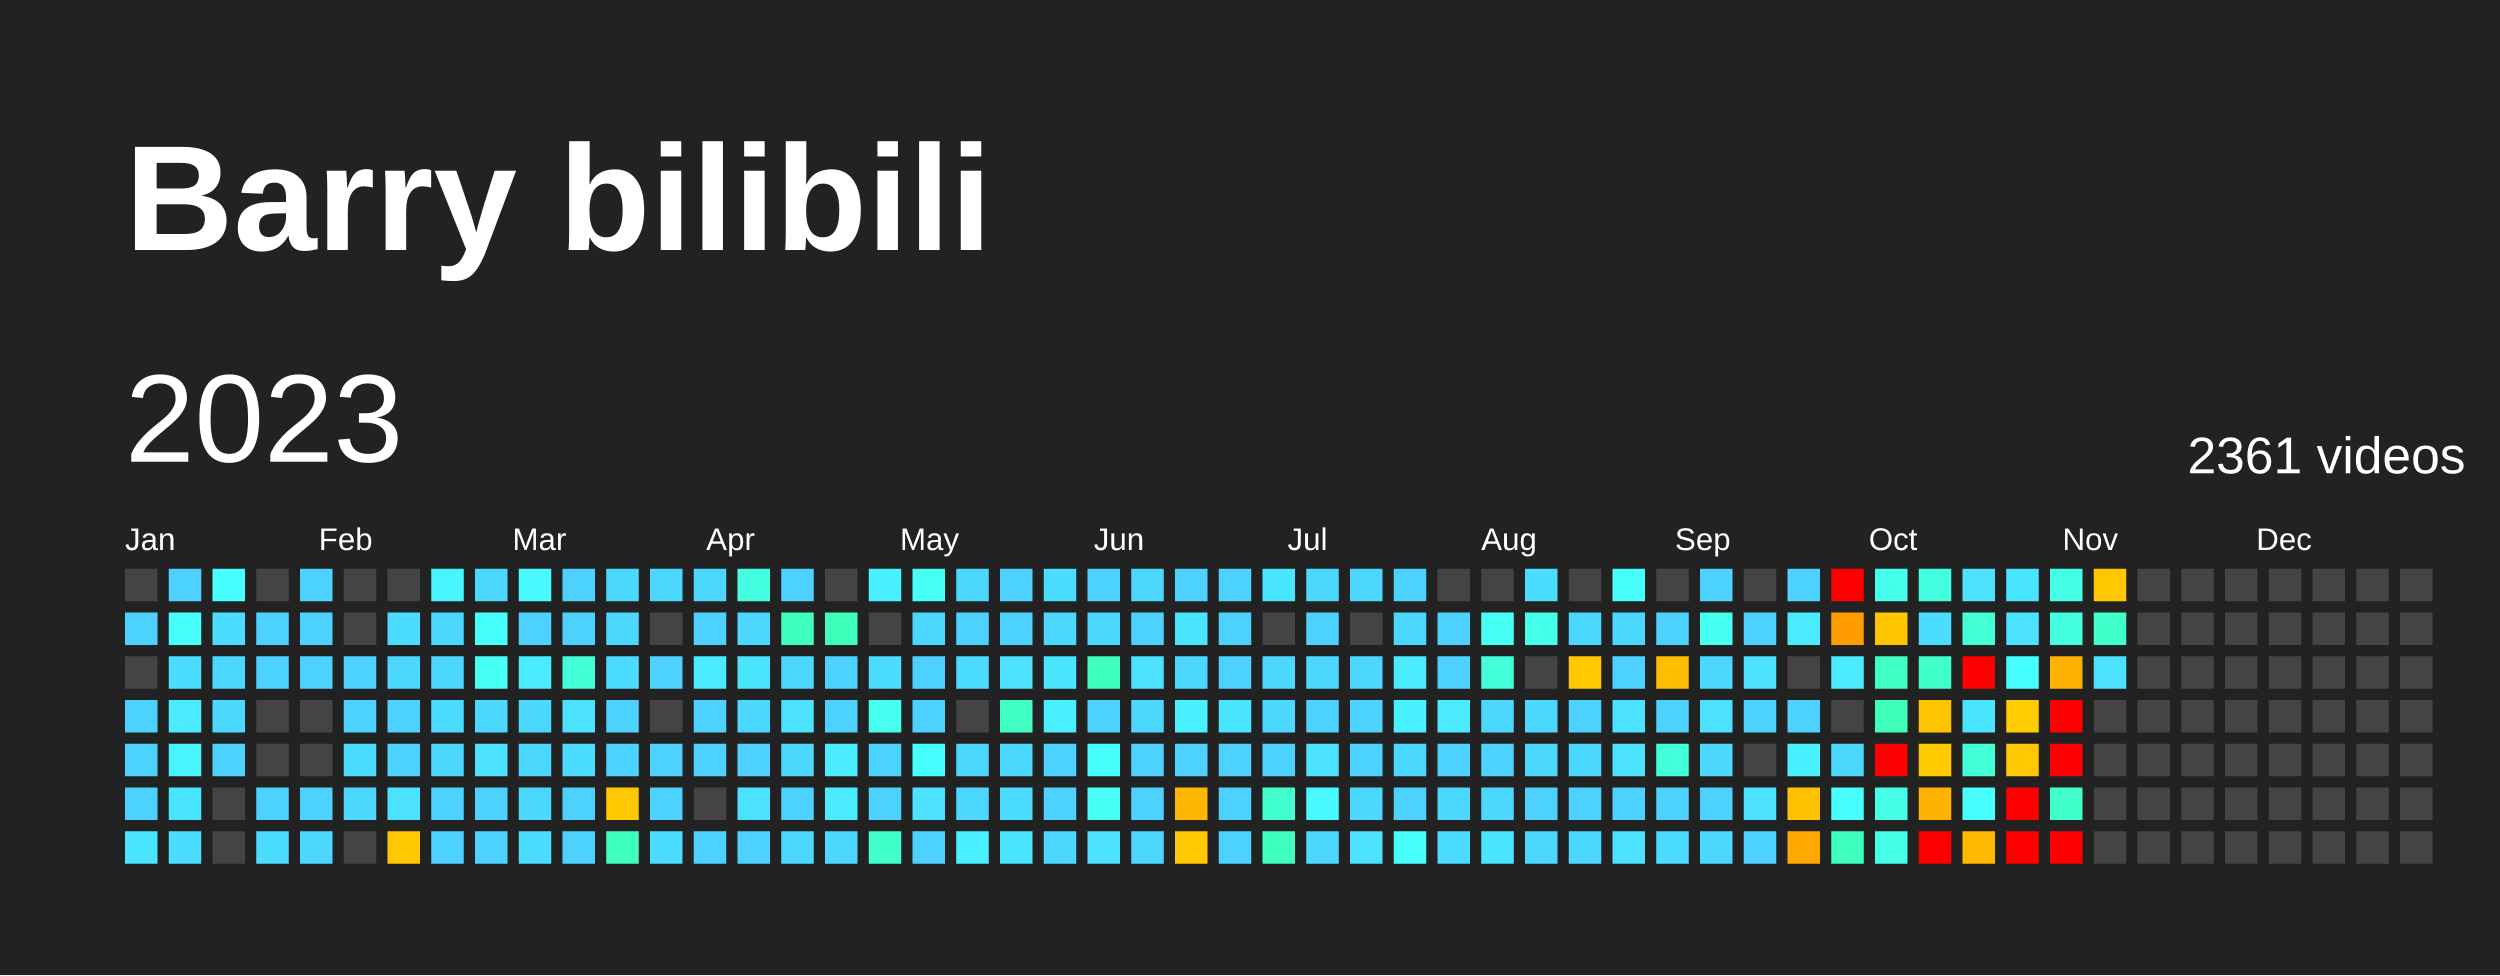
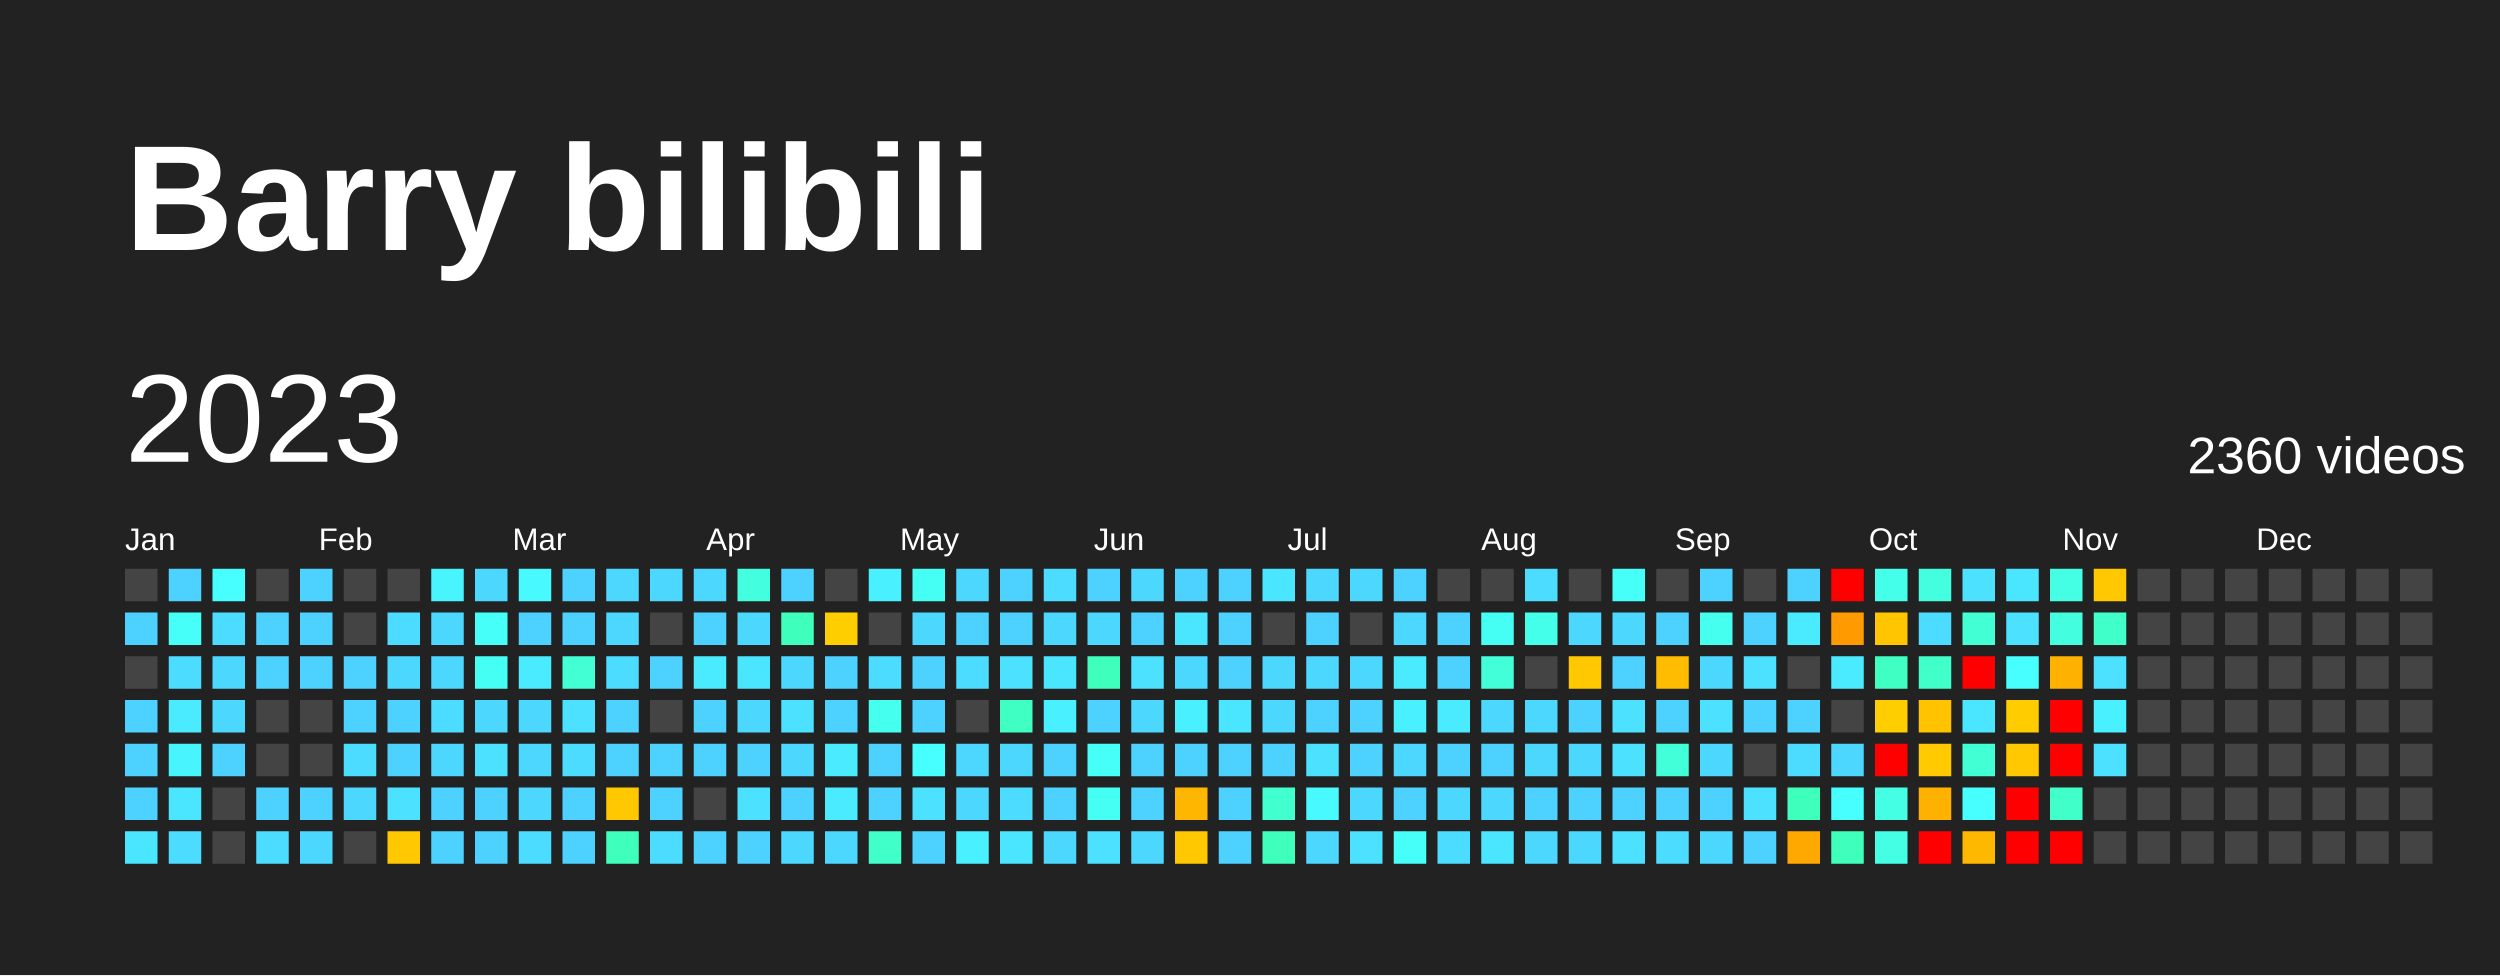
<svg xmlns="http://www.w3.org/2000/svg" baseProfile="full" height="78mm" version="1.1" viewBox="0,0,200,78" width="200mm">
  <defs />
  <rect fill="#222222" height="78" width="200" x="0" y="0" />
  <text fill="#FFFFFF" style="font-size:12px; font-family:Arial; font-weight:bold;" x="10" y="20">Barry bilibili</text>
  <text dominant-baseline="hanging" fill="#FFFFFF" style="font-size:10.0px; font-family:Arial;" x="10" y="30">2023</text>
-   <text dominant-baseline="hanging" fill="#FFFFFF" style="font-size:4.125px; font-family:Arial;" x="175" y="35">2361 videos</text>
+   <text dominant-baseline="hanging" fill="#FFFFFF" style="font-size:4.125px; font-family:Arial;" x="175" y="35">2360 videos</text>
  <text fill="#FFFFFF" style="font-size:2.5px; font-family:Arial" x="10.0" y="44">Jan</text>
  <text fill="#FFFFFF" style="font-size:2.5px; font-family:Arial" x="25.5" y="44">Feb</text>
  <text fill="#FFFFFF" style="font-size:2.5px; font-family:Arial" x="41.0" y="44">Mar</text>
  <text fill="#FFFFFF" style="font-size:2.5px; font-family:Arial" x="56.5" y="44">Apr</text>
  <text fill="#FFFFFF" style="font-size:2.5px; font-family:Arial" x="72.0" y="44">May</text>
  <text fill="#FFFFFF" style="font-size:2.5px; font-family:Arial" x="87.5" y="44">Jun</text>
  <text fill="#FFFFFF" style="font-size:2.5px; font-family:Arial" x="103.0" y="44">Jul</text>
  <text fill="#FFFFFF" style="font-size:2.5px; font-family:Arial" x="118.5" y="44">Aug</text>
  <text fill="#FFFFFF" style="font-size:2.5px; font-family:Arial" x="134.0" y="44">Sep</text>
  <text fill="#FFFFFF" style="font-size:2.5px; font-family:Arial" x="149.5" y="44">Oct</text>
  <text fill="#FFFFFF" style="font-size:2.5px; font-family:Arial" x="165.0" y="44">Nov</text>
  <text fill="#FFFFFF" style="font-size:2.5px; font-family:Arial" x="180.5" y="44">Dec</text>
  <rect fill="#444444" height="2.6" width="2.6" x="10.0" y="45.5" />
  <rect fill="#4dd2ff" height="2.6" width="2.6" x="10.0" y="49.0" />
  <rect fill="#444444" height="2.6" width="2.6" x="10.0" y="52.5" />
  <rect fill="#4dd2ff" height="2.6" width="2.6" x="10.0" y="56.0" />
  <rect fill="#4dd2ff" height="2.6" width="2.6" x="10.0" y="59.5" />
  <rect fill="#4dd2ff" height="2.6" width="2.6" x="10.0" y="63.0" />
  <rect fill="#4ae6ff" height="2.6" width="2.6" x="10.0" y="66.5" />
  <rect fill="#4dd2ff" height="2.6" width="2.6" x="13.5" y="45.5" />
-   <rect fill="#46fffa" height="2.6" width="2.6" x="13.5" y="49.0" />
+   <rect fill="#46fff9" height="2.6" width="2.6" x="13.5" y="49.0" />
  <rect fill="#4cdcff" height="2.6" width="2.6" x="13.5" y="52.5" />
  <rect fill="#4aebff" height="2.6" width="2.6" x="13.5" y="56.0" />
  <rect fill="#48f5ff" height="2.6" width="2.6" x="13.5" y="59.5" />
  <rect fill="#4ae6ff" height="2.6" width="2.6" x="13.5" y="63.0" />
  <rect fill="#4cdcff" height="2.6" width="2.6" x="13.5" y="66.5" />
  <rect fill="#47ffff" height="2.6" width="2.6" x="17.0" y="45.5" />
  <rect fill="#4cdcff" height="2.6" width="2.6" x="17.0" y="49.0" />
  <rect fill="#4cd7ff" height="2.6" width="2.6" x="17.0" y="52.5" />
  <rect fill="#4cd7ff" height="2.6" width="2.6" x="17.0" y="56.0" />
  <rect fill="#4dd2ff" height="2.6" width="2.6" x="17.0" y="59.5" />
  <rect fill="#444444" height="2.6" width="2.6" x="17.0" y="63.0" />
  <rect fill="#444444" height="2.6" width="2.6" x="17.0" y="66.5" />
  <rect fill="#444444" height="2.6" width="2.6" x="20.5" y="45.5" />
  <rect fill="#4dd2ff" height="2.6" width="2.6" x="20.5" y="49.0" />
  <rect fill="#4dd2ff" height="2.6" width="2.6" x="20.5" y="52.5" />
  <rect fill="#444444" height="2.6" width="2.6" x="20.5" y="56.0" />
  <rect fill="#444444" height="2.6" width="2.6" x="20.5" y="59.5" />
  <rect fill="#4dd2ff" height="2.6" width="2.6" x="20.5" y="63.0" />
  <rect fill="#4cdcff" height="2.6" width="2.6" x="20.5" y="66.5" />
  <rect fill="#4dd2ff" height="2.6" width="2.6" x="24.0" y="45.5" />
  <rect fill="#4dd2ff" height="2.6" width="2.6" x="24.0" y="49.0" />
  <rect fill="#4dd2ff" height="2.6" width="2.6" x="24.0" y="52.5" />
  <rect fill="#444444" height="2.6" width="2.6" x="24.0" y="56.0" />
  <rect fill="#444444" height="2.6" width="2.6" x="24.0" y="59.5" />
  <rect fill="#4dd2ff" height="2.6" width="2.6" x="24.0" y="63.0" />
  <rect fill="#4cd7ff" height="2.6" width="2.6" x="24.0" y="66.5" />
  <rect fill="#444444" height="2.6" width="2.6" x="27.5" y="45.5" />
  <rect fill="#444444" height="2.6" width="2.6" x="27.5" y="49.0" />
  <rect fill="#4dd2ff" height="2.6" width="2.6" x="27.5" y="52.5" />
  <rect fill="#4dd2ff" height="2.6" width="2.6" x="27.5" y="56.0" />
  <rect fill="#4cdcff" height="2.6" width="2.6" x="27.5" y="59.5" />
  <rect fill="#4cd7ff" height="2.6" width="2.6" x="27.5" y="63.0" />
  <rect fill="#444444" height="2.6" width="2.6" x="27.5" y="66.5" />
  <rect fill="#444444" height="2.6" width="2.6" x="31.0" y="45.5" />
  <rect fill="#4cdcff" height="2.6" width="2.6" x="31.0" y="49.0" />
  <rect fill="#4cd7ff" height="2.6" width="2.6" x="31.0" y="52.5" />
  <rect fill="#4dd2ff" height="2.6" width="2.6" x="31.0" y="56.0" />
  <rect fill="#4dd2ff" height="2.6" width="2.6" x="31.0" y="59.5" />
  <rect fill="#4be1ff" height="2.6" width="2.6" x="31.0" y="63.0" />
  <rect fill="#ffc800" height="2.6" width="2.6" x="31.0" y="66.5" />
  <rect fill="#48f5ff" height="2.6" width="2.6" x="34.5" y="45.5" />
  <rect fill="#4cd7ff" height="2.6" width="2.6" x="34.5" y="49.0" />
  <rect fill="#4cd7ff" height="2.6" width="2.6" x="34.5" y="52.5" />
  <rect fill="#4cdcff" height="2.6" width="2.6" x="34.5" y="56.0" />
  <rect fill="#4cd7ff" height="2.6" width="2.6" x="34.5" y="59.5" />
  <rect fill="#4dd2ff" height="2.6" width="2.6" x="34.5" y="63.0" />
  <rect fill="#4dd2ff" height="2.6" width="2.6" x="34.5" y="66.5" />
  <rect fill="#4cd7ff" height="2.6" width="2.6" x="38.0" y="45.5" />
-   <rect fill="#46fffa" height="2.6" width="2.6" x="38.0" y="49.0" />
-   <rect fill="#46fff5" height="2.6" width="2.6" x="38.0" y="52.5" />
+   <rect fill="#46fff9" height="2.6" width="2.6" x="38.0" y="49.0" />
+   <rect fill="#46fff4" height="2.6" width="2.6" x="38.0" y="52.5" />
  <rect fill="#4cd7ff" height="2.6" width="2.6" x="38.0" y="56.0" />
  <rect fill="#4be1ff" height="2.6" width="2.6" x="38.0" y="59.5" />
  <rect fill="#4dd2ff" height="2.6" width="2.6" x="38.0" y="63.0" />
  <rect fill="#4dd2ff" height="2.6" width="2.6" x="38.0" y="66.5" />
  <rect fill="#48faff" height="2.6" width="2.6" x="41.5" y="45.5" />
  <rect fill="#4dd2ff" height="2.6" width="2.6" x="41.5" y="49.0" />
  <rect fill="#4aebff" height="2.6" width="2.6" x="41.5" y="52.5" />
  <rect fill="#4cd7ff" height="2.6" width="2.6" x="41.5" y="56.0" />
  <rect fill="#4cd7ff" height="2.6" width="2.6" x="41.5" y="59.5" />
  <rect fill="#4cd7ff" height="2.6" width="2.6" x="41.5" y="63.0" />
  <rect fill="#4cdcff" height="2.6" width="2.6" x="41.5" y="66.5" />
  <rect fill="#4dd2ff" height="2.6" width="2.6" x="45.0" y="45.5" />
  <rect fill="#4dd2ff" height="2.6" width="2.6" x="45.0" y="49.0" />
-   <rect fill="#42ffd5" height="2.6" width="2.6" x="45.0" y="52.5" />
+   <rect fill="#42ffd4" height="2.6" width="2.6" x="45.0" y="52.5" />
  <rect fill="#4be1ff" height="2.6" width="2.6" x="45.0" y="56.0" />
  <rect fill="#4cdcff" height="2.6" width="2.6" x="45.0" y="59.5" />
  <rect fill="#4dd2ff" height="2.6" width="2.6" x="45.0" y="63.0" />
  <rect fill="#4dd2ff" height="2.6" width="2.6" x="45.0" y="66.5" />
  <rect fill="#4cd7ff" height="2.6" width="2.6" x="48.5" y="45.5" />
  <rect fill="#4cd7ff" height="2.6" width="2.6" x="48.5" y="49.0" />
  <rect fill="#4cdcff" height="2.6" width="2.6" x="48.5" y="52.5" />
  <rect fill="#4dd2ff" height="2.6" width="2.6" x="48.5" y="56.0" />
  <rect fill="#4dd2ff" height="2.6" width="2.6" x="48.5" y="59.5" />
  <rect fill="#ffc800" height="2.6" width="2.6" x="48.5" y="63.0" />
-   <rect fill="#3fffbe" height="2.6" width="2.6" x="48.5" y="66.5" />
+   <rect fill="#3fffbd" height="2.6" width="2.6" x="48.5" y="66.5" />
  <rect fill="#4cd7ff" height="2.6" width="2.6" x="52.0" y="45.5" />
  <rect fill="#444444" height="2.6" width="2.6" x="52.0" y="49.0" />
  <rect fill="#4dd2ff" height="2.6" width="2.6" x="52.0" y="52.5" />
  <rect fill="#444444" height="2.6" width="2.6" x="52.0" y="56.0" />
  <rect fill="#4dd2ff" height="2.6" width="2.6" x="52.0" y="59.5" />
  <rect fill="#4dd2ff" height="2.6" width="2.6" x="52.0" y="63.0" />
  <rect fill="#4cdcff" height="2.6" width="2.6" x="52.0" y="66.5" />
  <rect fill="#4cd7ff" height="2.6" width="2.6" x="55.5" y="45.5" />
  <rect fill="#4dd2ff" height="2.6" width="2.6" x="55.5" y="49.0" />
  <rect fill="#4aebff" height="2.6" width="2.6" x="55.5" y="52.5" />
  <rect fill="#4dd2ff" height="2.6" width="2.6" x="55.5" y="56.0" />
  <rect fill="#4dd2ff" height="2.6" width="2.6" x="55.5" y="59.5" />
  <rect fill="#444444" height="2.6" width="2.6" x="55.5" y="63.0" />
  <rect fill="#4dd2ff" height="2.6" width="2.6" x="55.5" y="66.5" />
  <rect fill="#43ffdf" height="2.6" width="2.6" x="59.0" y="45.5" />
  <rect fill="#4cd7ff" height="2.6" width="2.6" x="59.0" y="49.0" />
  <rect fill="#4ae6ff" height="2.6" width="2.6" x="59.0" y="52.5" />
  <rect fill="#4cd7ff" height="2.6" width="2.6" x="59.0" y="56.0" />
  <rect fill="#4dd2ff" height="2.6" width="2.6" x="59.0" y="59.5" />
  <rect fill="#4be1ff" height="2.6" width="2.6" x="59.0" y="63.0" />
  <rect fill="#4dd2ff" height="2.6" width="2.6" x="59.0" y="66.5" />
  <rect fill="#4dd2ff" height="2.6" width="2.6" x="62.5" y="45.5" />
-   <rect fill="#3fffbe" height="2.6" width="2.6" x="62.5" y="49.0" />
+   <rect fill="#3fffbd" height="2.6" width="2.6" x="62.5" y="49.0" />
  <rect fill="#4cd7ff" height="2.6" width="2.6" x="62.5" y="52.5" />
  <rect fill="#4be1ff" height="2.6" width="2.6" x="62.5" y="56.0" />
  <rect fill="#4cd7ff" height="2.6" width="2.6" x="62.5" y="59.5" />
  <rect fill="#4dd2ff" height="2.6" width="2.6" x="62.5" y="63.0" />
  <rect fill="#4cd7ff" height="2.6" width="2.6" x="62.5" y="66.5" />
  <rect fill="#444444" height="2.6" width="2.6" x="66.0" y="45.5" />
-   <rect fill="#3effb9" height="2.6" width="2.6" x="66.0" y="49.0" />
+   <rect fill="#ffce00" height="2.6" width="2.6" x="66.0" y="49.0" />
  <rect fill="#4dd2ff" height="2.6" width="2.6" x="66.0" y="52.5" />
  <rect fill="#4dd2ff" height="2.6" width="2.6" x="66.0" y="56.0" />
  <rect fill="#4aebff" height="2.6" width="2.6" x="66.0" y="59.5" />
  <rect fill="#4aebff" height="2.6" width="2.6" x="66.0" y="63.0" />
  <rect fill="#4cd7ff" height="2.6" width="2.6" x="66.0" y="66.5" />
  <rect fill="#49f0ff" height="2.6" width="2.6" x="69.5" y="45.5" />
  <rect fill="#444444" height="2.6" width="2.6" x="69.5" y="49.0" />
  <rect fill="#4cdcff" height="2.6" width="2.6" x="69.5" y="52.5" />
  <rect fill="#45ffef" height="2.6" width="2.6" x="69.5" y="56.0" />
  <rect fill="#4dd2ff" height="2.6" width="2.6" x="69.5" y="59.5" />
  <rect fill="#4dd2ff" height="2.6" width="2.6" x="69.5" y="63.0" />
-   <rect fill="#40ffca" height="2.6" width="2.6" x="69.5" y="66.5" />
-   <rect fill="#46fff5" height="2.6" width="2.6" x="73.0" y="45.5" />
+   <rect fill="#40ffc9" height="2.6" width="2.6" x="69.5" y="66.5" />
+   <rect fill="#46fff4" height="2.6" width="2.6" x="73.0" y="45.5" />
  <rect fill="#4cd7ff" height="2.6" width="2.6" x="73.0" y="49.0" />
  <rect fill="#4dd2ff" height="2.6" width="2.6" x="73.0" y="52.5" />
  <rect fill="#4dd2ff" height="2.6" width="2.6" x="73.0" y="56.0" />
  <rect fill="#47ffff" height="2.6" width="2.6" x="73.0" y="59.5" />
  <rect fill="#4be1ff" height="2.6" width="2.6" x="73.0" y="63.0" />
  <rect fill="#4dd2ff" height="2.6" width="2.6" x="73.0" y="66.5" />
  <rect fill="#4cd7ff" height="2.6" width="2.6" x="76.5" y="45.5" />
  <rect fill="#4dd2ff" height="2.6" width="2.6" x="76.5" y="49.0" />
  <rect fill="#4cdcff" height="2.6" width="2.6" x="76.5" y="52.5" />
  <rect fill="#444444" height="2.6" width="2.6" x="76.5" y="56.0" />
  <rect fill="#4cd7ff" height="2.6" width="2.6" x="76.5" y="59.5" />
  <rect fill="#4cd7ff" height="2.6" width="2.6" x="76.5" y="63.0" />
  <rect fill="#49f0ff" height="2.6" width="2.6" x="76.5" y="66.5" />
  <rect fill="#4dd2ff" height="2.6" width="2.6" x="80.0" y="45.5" />
  <rect fill="#4dd2ff" height="2.6" width="2.6" x="80.0" y="49.0" />
  <rect fill="#4be1ff" height="2.6" width="2.6" x="80.0" y="52.5" />
-   <rect fill="#40ffc4" height="2.6" width="2.6" x="80.0" y="56.0" />
+   <rect fill="#40ffc3" height="2.6" width="2.6" x="80.0" y="56.0" />
  <rect fill="#4cd7ff" height="2.6" width="2.6" x="80.0" y="59.5" />
  <rect fill="#4cdcff" height="2.6" width="2.6" x="80.0" y="63.0" />
  <rect fill="#4ae6ff" height="2.6" width="2.6" x="80.0" y="66.5" />
  <rect fill="#4cdcff" height="2.6" width="2.6" x="83.5" y="45.5" />
  <rect fill="#4cd7ff" height="2.6" width="2.6" x="83.5" y="49.0" />
  <rect fill="#4ae6ff" height="2.6" width="2.6" x="83.5" y="52.5" />
  <rect fill="#49f0ff" height="2.6" width="2.6" x="83.5" y="56.0" />
  <rect fill="#4dd2ff" height="2.6" width="2.6" x="83.5" y="59.5" />
  <rect fill="#4dd2ff" height="2.6" width="2.6" x="83.5" y="63.0" />
  <rect fill="#4cd7ff" height="2.6" width="2.6" x="83.5" y="66.5" />
  <rect fill="#4dd2ff" height="2.6" width="2.6" x="87.0" y="45.5" />
  <rect fill="#4cd7ff" height="2.6" width="2.6" x="87.0" y="49.0" />
-   <rect fill="#3fffbe" height="2.6" width="2.6" x="87.0" y="52.5" />
+   <rect fill="#3fffbd" height="2.6" width="2.6" x="87.0" y="52.5" />
  <rect fill="#4dd2ff" height="2.6" width="2.6" x="87.0" y="56.0" />
-   <rect fill="#46fffa" height="2.6" width="2.6" x="87.0" y="59.5" />
-   <rect fill="#46fff5" height="2.6" width="2.6" x="87.0" y="63.0" />
+   <rect fill="#46fff9" height="2.6" width="2.6" x="87.0" y="59.5" />
+   <rect fill="#46fff4" height="2.6" width="2.6" x="87.0" y="63.0" />
  <rect fill="#4be1ff" height="2.6" width="2.6" x="87.0" y="66.5" />
  <rect fill="#4cd7ff" height="2.6" width="2.6" x="90.5" y="45.5" />
  <rect fill="#4dd2ff" height="2.6" width="2.6" x="90.5" y="49.0" />
  <rect fill="#4be1ff" height="2.6" width="2.6" x="90.5" y="52.5" />
  <rect fill="#4cd7ff" height="2.6" width="2.6" x="90.5" y="56.0" />
  <rect fill="#4dd2ff" height="2.6" width="2.6" x="90.5" y="59.5" />
  <rect fill="#4dd2ff" height="2.6" width="2.6" x="90.5" y="63.0" />
  <rect fill="#4cd7ff" height="2.6" width="2.6" x="90.5" y="66.5" />
  <rect fill="#4dd2ff" height="2.6" width="2.6" x="94.0" y="45.5" />
  <rect fill="#4ae6ff" height="2.6" width="2.6" x="94.0" y="49.0" />
  <rect fill="#4cd7ff" height="2.6" width="2.6" x="94.0" y="52.5" />
  <rect fill="#49f0ff" height="2.6" width="2.6" x="94.0" y="56.0" />
  <rect fill="#4dd2ff" height="2.6" width="2.6" x="94.0" y="59.5" />
  <rect fill="#ffb600" height="2.6" width="2.6" x="94.0" y="63.0" />
  <rect fill="#ffc800" height="2.6" width="2.6" x="94.0" y="66.5" />
  <rect fill="#4dd2ff" height="2.6" width="2.6" x="97.5" y="45.5" />
  <rect fill="#4dd2ff" height="2.6" width="2.6" x="97.5" y="49.0" />
  <rect fill="#4dd2ff" height="2.6" width="2.6" x="97.5" y="52.5" />
  <rect fill="#4ae6ff" height="2.6" width="2.6" x="97.5" y="56.0" />
  <rect fill="#4dd2ff" height="2.6" width="2.6" x="97.5" y="59.5" />
  <rect fill="#4dd2ff" height="2.6" width="2.6" x="97.5" y="63.0" />
  <rect fill="#4dd2ff" height="2.6" width="2.6" x="97.5" y="66.5" />
  <rect fill="#4ae6ff" height="2.6" width="2.6" x="101.0" y="45.5" />
  <rect fill="#444444" height="2.6" width="2.6" x="101.0" y="49.0" />
  <rect fill="#4cd7ff" height="2.6" width="2.6" x="101.0" y="52.5" />
  <rect fill="#4cd7ff" height="2.6" width="2.6" x="101.0" y="56.0" />
  <rect fill="#4dd2ff" height="2.6" width="2.6" x="101.0" y="59.5" />
-   <rect fill="#41ffcf" height="2.6" width="2.6" x="101.0" y="63.0" />
-   <rect fill="#3fffbe" height="2.6" width="2.6" x="101.0" y="66.5" />
+   <rect fill="#41ffce" height="2.6" width="2.6" x="101.0" y="63.0" />
+   <rect fill="#3fffbd" height="2.6" width="2.6" x="101.0" y="66.5" />
  <rect fill="#4cd7ff" height="2.6" width="2.6" x="104.5" y="45.5" />
  <rect fill="#4dd2ff" height="2.6" width="2.6" x="104.5" y="49.0" />
  <rect fill="#4cd7ff" height="2.6" width="2.6" x="104.5" y="52.5" />
  <rect fill="#4dd2ff" height="2.6" width="2.6" x="104.5" y="56.0" />
  <rect fill="#4be1ff" height="2.6" width="2.6" x="104.5" y="59.5" />
  <rect fill="#48faff" height="2.6" width="2.6" x="104.5" y="63.0" />
  <rect fill="#4cd7ff" height="2.6" width="2.6" x="104.5" y="66.5" />
  <rect fill="#4cd7ff" height="2.6" width="2.6" x="108.0" y="45.5" />
  <rect fill="#444444" height="2.6" width="2.6" x="108.0" y="49.0" />
  <rect fill="#4cd7ff" height="2.6" width="2.6" x="108.0" y="52.5" />
  <rect fill="#4dd2ff" height="2.6" width="2.6" x="108.0" y="56.0" />
  <rect fill="#4dd2ff" height="2.6" width="2.6" x="108.0" y="59.5" />
  <rect fill="#4cd7ff" height="2.6" width="2.6" x="108.0" y="63.0" />
  <rect fill="#4be1ff" height="2.6" width="2.6" x="108.0" y="66.5" />
  <rect fill="#4dd2ff" height="2.6" width="2.6" x="111.5" y="45.5" />
  <rect fill="#4cd7ff" height="2.6" width="2.6" x="111.5" y="49.0" />
  <rect fill="#4aebff" height="2.6" width="2.6" x="111.5" y="52.5" />
  <rect fill="#49f0ff" height="2.6" width="2.6" x="111.5" y="56.0" />
  <rect fill="#4cd7ff" height="2.6" width="2.6" x="111.5" y="59.5" />
  <rect fill="#4dd2ff" height="2.6" width="2.6" x="111.5" y="63.0" />
-   <rect fill="#46fffa" height="2.6" width="2.6" x="111.5" y="66.5" />
+   <rect fill="#46fff9" height="2.6" width="2.6" x="111.5" y="66.5" />
  <rect fill="#444444" height="2.6" width="2.6" x="115.0" y="45.5" />
  <rect fill="#4dd2ff" height="2.6" width="2.6" x="115.0" y="49.0" />
  <rect fill="#4dd2ff" height="2.6" width="2.6" x="115.0" y="52.5" />
  <rect fill="#4aebff" height="2.6" width="2.6" x="115.0" y="56.0" />
  <rect fill="#4dd2ff" height="2.6" width="2.6" x="115.0" y="59.5" />
  <rect fill="#4cd7ff" height="2.6" width="2.6" x="115.0" y="63.0" />
  <rect fill="#4cdcff" height="2.6" width="2.6" x="115.0" y="66.5" />
  <rect fill="#444444" height="2.6" width="2.6" x="118.5" y="45.5" />
-   <rect fill="#46fff5" height="2.6" width="2.6" x="118.5" y="49.0" />
-   <rect fill="#42ffda" height="2.6" width="2.6" x="118.5" y="52.5" />
+   <rect fill="#46fff4" height="2.6" width="2.6" x="118.5" y="49.0" />
+   <rect fill="#42ffd9" height="2.6" width="2.6" x="118.5" y="52.5" />
  <rect fill="#4cd7ff" height="2.6" width="2.6" x="118.5" y="56.0" />
  <rect fill="#4dd2ff" height="2.6" width="2.6" x="118.5" y="59.5" />
  <rect fill="#4cd7ff" height="2.6" width="2.6" x="118.5" y="63.0" />
  <rect fill="#4ae6ff" height="2.6" width="2.6" x="118.5" y="66.5" />
  <rect fill="#4cdcff" height="2.6" width="2.6" x="122.0" y="45.5" />
  <rect fill="#44ffea" height="2.6" width="2.6" x="122.0" y="49.0" />
  <rect fill="#444444" height="2.6" width="2.6" x="122.0" y="52.5" />
  <rect fill="#4cd7ff" height="2.6" width="2.6" x="122.0" y="56.0" />
  <rect fill="#4cd7ff" height="2.6" width="2.6" x="122.0" y="59.5" />
  <rect fill="#4dd2ff" height="2.6" width="2.6" x="122.0" y="63.0" />
  <rect fill="#4cd7ff" height="2.6" width="2.6" x="122.0" y="66.5" />
  <rect fill="#444444" height="2.6" width="2.6" x="125.5" y="45.5" />
  <rect fill="#4cd7ff" height="2.6" width="2.6" x="125.5" y="49.0" />
  <rect fill="#ffc800" height="2.6" width="2.6" x="125.5" y="52.5" />
  <rect fill="#4dd2ff" height="2.6" width="2.6" x="125.5" y="56.0" />
  <rect fill="#4cd7ff" height="2.6" width="2.6" x="125.5" y="59.5" />
  <rect fill="#4dd2ff" height="2.6" width="2.6" x="125.5" y="63.0" />
  <rect fill="#4cd7ff" height="2.6" width="2.6" x="125.5" y="66.5" />
-   <rect fill="#46fffa" height="2.6" width="2.6" x="129.0" y="45.5" />
+   <rect fill="#46fff9" height="2.6" width="2.6" x="129.0" y="45.5" />
  <rect fill="#4cd7ff" height="2.6" width="2.6" x="129.0" y="49.0" />
  <rect fill="#4dd2ff" height="2.6" width="2.6" x="129.0" y="52.5" />
  <rect fill="#4be1ff" height="2.6" width="2.6" x="129.0" y="56.0" />
  <rect fill="#4be1ff" height="2.6" width="2.6" x="129.0" y="59.5" />
  <rect fill="#4dd2ff" height="2.6" width="2.6" x="129.0" y="63.0" />
  <rect fill="#4be1ff" height="2.6" width="2.6" x="129.0" y="66.5" />
  <rect fill="#444444" height="2.6" width="2.6" x="132.5" y="45.5" />
  <rect fill="#4dd2ff" height="2.6" width="2.6" x="132.5" y="49.0" />
-   <rect fill="#ffbd00" height="2.6" width="2.6" x="132.5" y="52.5" />
+   <rect fill="#ffbc00" height="2.6" width="2.6" x="132.5" y="52.5" />
  <rect fill="#4dd2ff" height="2.6" width="2.6" x="132.5" y="56.0" />
-   <rect fill="#42ffda" height="2.6" width="2.6" x="132.5" y="59.5" />
+   <rect fill="#42ffd9" height="2.6" width="2.6" x="132.5" y="59.5" />
  <rect fill="#4dd2ff" height="2.6" width="2.6" x="132.5" y="63.0" />
  <rect fill="#4cdcff" height="2.6" width="2.6" x="132.5" y="66.5" />
  <rect fill="#4dd2ff" height="2.6" width="2.6" x="136.0" y="45.5" />
  <rect fill="#45ffef" height="2.6" width="2.6" x="136.0" y="49.0" />
  <rect fill="#4cd7ff" height="2.6" width="2.6" x="136.0" y="52.5" />
  <rect fill="#4be1ff" height="2.6" width="2.6" x="136.0" y="56.0" />
  <rect fill="#4cd7ff" height="2.6" width="2.6" x="136.0" y="59.5" />
  <rect fill="#4dd2ff" height="2.6" width="2.6" x="136.0" y="63.0" />
  <rect fill="#4cd7ff" height="2.6" width="2.6" x="136.0" y="66.5" />
  <rect fill="#444444" height="2.6" width="2.6" x="139.5" y="45.5" />
  <rect fill="#4dd2ff" height="2.6" width="2.6" x="139.5" y="49.0" />
  <rect fill="#4be1ff" height="2.6" width="2.6" x="139.5" y="52.5" />
  <rect fill="#4dd2ff" height="2.6" width="2.6" x="139.5" y="56.0" />
  <rect fill="#444444" height="2.6" width="2.6" x="139.5" y="59.5" />
  <rect fill="#4be1ff" height="2.6" width="2.6" x="139.5" y="63.0" />
  <rect fill="#4dd2ff" height="2.6" width="2.6" x="139.5" y="66.5" />
  <rect fill="#4dd2ff" height="2.6" width="2.6" x="143.0" y="45.5" />
  <rect fill="#4aebff" height="2.6" width="2.6" x="143.0" y="49.0" />
  <rect fill="#444444" height="2.6" width="2.6" x="143.0" y="52.5" />
  <rect fill="#4dd2ff" height="2.6" width="2.6" x="143.0" y="56.0" />
-   <rect fill="#49f0ff" height="2.6" width="2.6" x="143.0" y="59.5" />
-   <rect fill="#ffc100" height="2.6" width="2.6" x="143.0" y="63.0" />
+   <rect fill="#4cdcff" height="2.6" width="2.6" x="143.0" y="59.5" />
+   <rect fill="#3fffbd" height="2.6" width="2.6" x="143.0" y="63.0" />
  <rect fill="#ffa900" height="2.6" width="2.6" x="143.0" y="66.5" />
  <rect fill="red" height="2.6" width="2.6" x="146.5" y="45.5" />
-   <rect fill="#ff9c00" height="2.6" width="2.6" x="146.5" y="49.0" />
+   <rect fill="#ff9b00" height="2.6" width="2.6" x="146.5" y="49.0" />
  <rect fill="#4aebff" height="2.6" width="2.6" x="146.5" y="52.5" />
  <rect fill="#444444" height="2.6" width="2.6" x="146.5" y="56.0" />
  <rect fill="#4cd7ff" height="2.6" width="2.6" x="146.5" y="59.5" />
  <rect fill="#47ffff" height="2.6" width="2.6" x="146.5" y="63.0" />
-   <rect fill="#3fffbe" height="2.6" width="2.6" x="146.5" y="66.5" />
+   <rect fill="#3fffbd" height="2.6" width="2.6" x="146.5" y="66.5" />
  <rect fill="#44ffea" height="2.6" width="2.6" x="150.0" y="45.5" />
-   <rect fill="#ffc600" height="2.6" width="2.6" x="150.0" y="49.0" />
-   <rect fill="#40ffc4" height="2.6" width="2.6" x="150.0" y="52.5" />
-   <rect fill="#3effb9" height="2.6" width="2.6" x="150.0" y="56.0" />
+   <rect fill="#ffc500" height="2.6" width="2.6" x="150.0" y="49.0" />
+   <rect fill="#40ffc3" height="2.6" width="2.6" x="150.0" y="52.5" />
+   <rect fill="#ffce00" height="2.6" width="2.6" x="150.0" y="56.0" />
  <rect fill="red" height="2.6" width="2.6" x="150.0" y="59.5" />
-   <rect fill="#44ffe5" height="2.6" width="2.6" x="150.0" y="63.0" />
-   <rect fill="#44ffe5" height="2.6" width="2.6" x="150.0" y="66.5" />
+   <rect fill="#44ffe4" height="2.6" width="2.6" x="150.0" y="63.0" />
+   <rect fill="#44ffe4" height="2.6" width="2.6" x="150.0" y="66.5" />
  <rect fill="#43ffdf" height="2.6" width="2.6" x="153.5" y="45.5" />
  <rect fill="#4cdcff" height="2.6" width="2.6" x="153.5" y="49.0" />
-   <rect fill="#40ffca" height="2.6" width="2.6" x="153.5" y="52.5" />
-   <rect fill="#ffc400" height="2.6" width="2.6" x="153.5" y="56.0" />
+   <rect fill="#40ffc9" height="2.6" width="2.6" x="153.5" y="52.5" />
+   <rect fill="#ffc300" height="2.6" width="2.6" x="153.5" y="56.0" />
  <rect fill="#ffca00" height="2.6" width="2.6" x="153.5" y="59.5" />
-   <rect fill="#ffb200" height="2.6" width="2.6" x="153.5" y="63.0" />
+   <rect fill="#ffb100" height="2.6" width="2.6" x="153.5" y="63.0" />
  <rect fill="red" height="2.6" width="2.6" x="153.5" y="66.5" />
  <rect fill="#4be1ff" height="2.6" width="2.6" x="157.0" y="45.5" />
-   <rect fill="#42ffd5" height="2.6" width="2.6" x="157.0" y="49.0" />
+   <rect fill="#42ffd4" height="2.6" width="2.6" x="157.0" y="49.0" />
  <rect fill="red" height="2.6" width="2.6" x="157.0" y="52.5" />
  <rect fill="#4ae6ff" height="2.6" width="2.6" x="157.0" y="56.0" />
-   <rect fill="#42ffd5" height="2.6" width="2.6" x="157.0" y="59.5" />
+   <rect fill="#42ffd4" height="2.6" width="2.6" x="157.0" y="59.5" />
  <rect fill="#47ffff" height="2.6" width="2.6" x="157.0" y="63.0" />
-   <rect fill="#ffb900" height="2.6" width="2.6" x="157.0" y="66.5" />
+   <rect fill="#ffb800" height="2.6" width="2.6" x="157.0" y="66.5" />
  <rect fill="#4ae6ff" height="2.6" width="2.6" x="160.5" y="45.5" />
  <rect fill="#4be1ff" height="2.6" width="2.6" x="160.5" y="49.0" />
  <rect fill="#47ffff" height="2.6" width="2.6" x="160.5" y="52.5" />
  <rect fill="#ffcc00" height="2.6" width="2.6" x="160.5" y="56.0" />
  <rect fill="#ffc800" height="2.6" width="2.6" x="160.5" y="59.5" />
  <rect fill="red" height="2.6" width="2.6" x="160.5" y="63.0" />
  <rect fill="red" height="2.6" width="2.6" x="160.5" y="66.5" />
-   <rect fill="#44ffe5" height="2.6" width="2.6" x="164.0" y="45.5" />
+   <rect fill="#44ffe4" height="2.6" width="2.6" x="164.0" y="45.5" />
  <rect fill="#43ffdf" height="2.6" width="2.6" x="164.0" y="49.0" />
-   <rect fill="#ffb200" height="2.6" width="2.6" x="164.0" y="52.5" />
+   <rect fill="#ffb100" height="2.6" width="2.6" x="164.0" y="52.5" />
  <rect fill="red" height="2.6" width="2.6" x="164.0" y="56.0" />
  <rect fill="red" height="2.6" width="2.6" x="164.0" y="59.5" />
-   <rect fill="#40ffca" height="2.6" width="2.6" x="164.0" y="63.0" />
+   <rect fill="#40ffc9" height="2.6" width="2.6" x="164.0" y="63.0" />
  <rect fill="red" height="2.6" width="2.6" x="164.0" y="66.5" />
  <rect fill="#ffc800" height="2.6" width="2.6" x="167.5" y="45.5" />
-   <rect fill="#40ffca" height="2.6" width="2.6" x="167.5" y="49.0" />
+   <rect fill="#40ffc9" height="2.6" width="2.6" x="167.5" y="49.0" />
  <rect fill="#4be1ff" height="2.6" width="2.6" x="167.5" y="52.5" />
-   <rect fill="#444444" height="2.6" width="2.6" x="167.5" y="56.0" />
-   <rect fill="#444444" height="2.6" width="2.6" x="167.5" y="59.5" />
+   <rect fill="#49f0ff" height="2.6" width="2.6" x="167.5" y="56.0" />
+   <rect fill="#4be1ff" height="2.6" width="2.6" x="167.5" y="59.5" />
  <rect fill="#444444" height="2.6" width="2.6" x="167.5" y="63.0" />
  <rect fill="#444444" height="2.6" width="2.6" x="167.5" y="66.5" />
  <rect fill="#444444" height="2.6" width="2.6" x="171.0" y="45.5" />
  <rect fill="#444444" height="2.6" width="2.6" x="171.0" y="49.0" />
  <rect fill="#444444" height="2.6" width="2.6" x="171.0" y="52.5" />
  <rect fill="#444444" height="2.6" width="2.6" x="171.0" y="56.0" />
  <rect fill="#444444" height="2.6" width="2.6" x="171.0" y="59.5" />
  <rect fill="#444444" height="2.6" width="2.6" x="171.0" y="63.0" />
  <rect fill="#444444" height="2.6" width="2.6" x="171.0" y="66.5" />
  <rect fill="#444444" height="2.6" width="2.6" x="174.5" y="45.5" />
  <rect fill="#444444" height="2.6" width="2.6" x="174.5" y="49.0" />
  <rect fill="#444444" height="2.6" width="2.6" x="174.5" y="52.5" />
  <rect fill="#444444" height="2.6" width="2.6" x="174.5" y="56.0" />
  <rect fill="#444444" height="2.6" width="2.6" x="174.5" y="59.5" />
  <rect fill="#444444" height="2.6" width="2.6" x="174.5" y="63.0" />
  <rect fill="#444444" height="2.6" width="2.6" x="174.5" y="66.5" />
  <rect fill="#444444" height="2.6" width="2.6" x="178.0" y="45.5" />
  <rect fill="#444444" height="2.6" width="2.6" x="178.0" y="49.0" />
  <rect fill="#444444" height="2.6" width="2.6" x="178.0" y="52.5" />
  <rect fill="#444444" height="2.6" width="2.6" x="178.0" y="56.0" />
  <rect fill="#444444" height="2.6" width="2.6" x="178.0" y="59.5" />
  <rect fill="#444444" height="2.6" width="2.6" x="178.0" y="63.0" />
  <rect fill="#444444" height="2.6" width="2.6" x="178.0" y="66.5" />
  <rect fill="#444444" height="2.6" width="2.6" x="181.5" y="45.5" />
  <rect fill="#444444" height="2.6" width="2.6" x="181.5" y="49.0" />
  <rect fill="#444444" height="2.6" width="2.6" x="181.5" y="52.5" />
  <rect fill="#444444" height="2.6" width="2.6" x="181.5" y="56.0" />
  <rect fill="#444444" height="2.6" width="2.6" x="181.5" y="59.5" />
  <rect fill="#444444" height="2.6" width="2.6" x="181.5" y="63.0" />
  <rect fill="#444444" height="2.6" width="2.6" x="181.5" y="66.5" />
  <rect fill="#444444" height="2.6" width="2.6" x="185.0" y="45.5" />
  <rect fill="#444444" height="2.6" width="2.6" x="185.0" y="49.0" />
  <rect fill="#444444" height="2.6" width="2.6" x="185.0" y="52.5" />
  <rect fill="#444444" height="2.6" width="2.6" x="185.0" y="56.0" />
  <rect fill="#444444" height="2.6" width="2.6" x="185.0" y="59.5" />
  <rect fill="#444444" height="2.6" width="2.6" x="185.0" y="63.0" />
  <rect fill="#444444" height="2.6" width="2.6" x="185.0" y="66.5" />
  <rect fill="#444444" height="2.6" width="2.6" x="188.5" y="45.5" />
  <rect fill="#444444" height="2.6" width="2.6" x="188.5" y="49.0" />
  <rect fill="#444444" height="2.6" width="2.6" x="188.5" y="52.5" />
  <rect fill="#444444" height="2.6" width="2.6" x="188.5" y="56.0" />
  <rect fill="#444444" height="2.6" width="2.6" x="188.5" y="59.5" />
  <rect fill="#444444" height="2.6" width="2.6" x="188.5" y="63.0" />
  <rect fill="#444444" height="2.6" width="2.6" x="188.5" y="66.5" />
  <rect fill="#444444" height="2.6" width="2.6" x="192.0" y="45.5" />
  <rect fill="#444444" height="2.6" width="2.6" x="192.0" y="49.0" />
  <rect fill="#444444" height="2.6" width="2.6" x="192.0" y="52.5" />
  <rect fill="#444444" height="2.6" width="2.6" x="192.0" y="56.0" />
  <rect fill="#444444" height="2.6" width="2.6" x="192.0" y="59.5" />
  <rect fill="#444444" height="2.6" width="2.6" x="192.0" y="63.0" />
  <rect fill="#444444" height="2.6" width="2.6" x="192.0" y="66.5" />
</svg>
